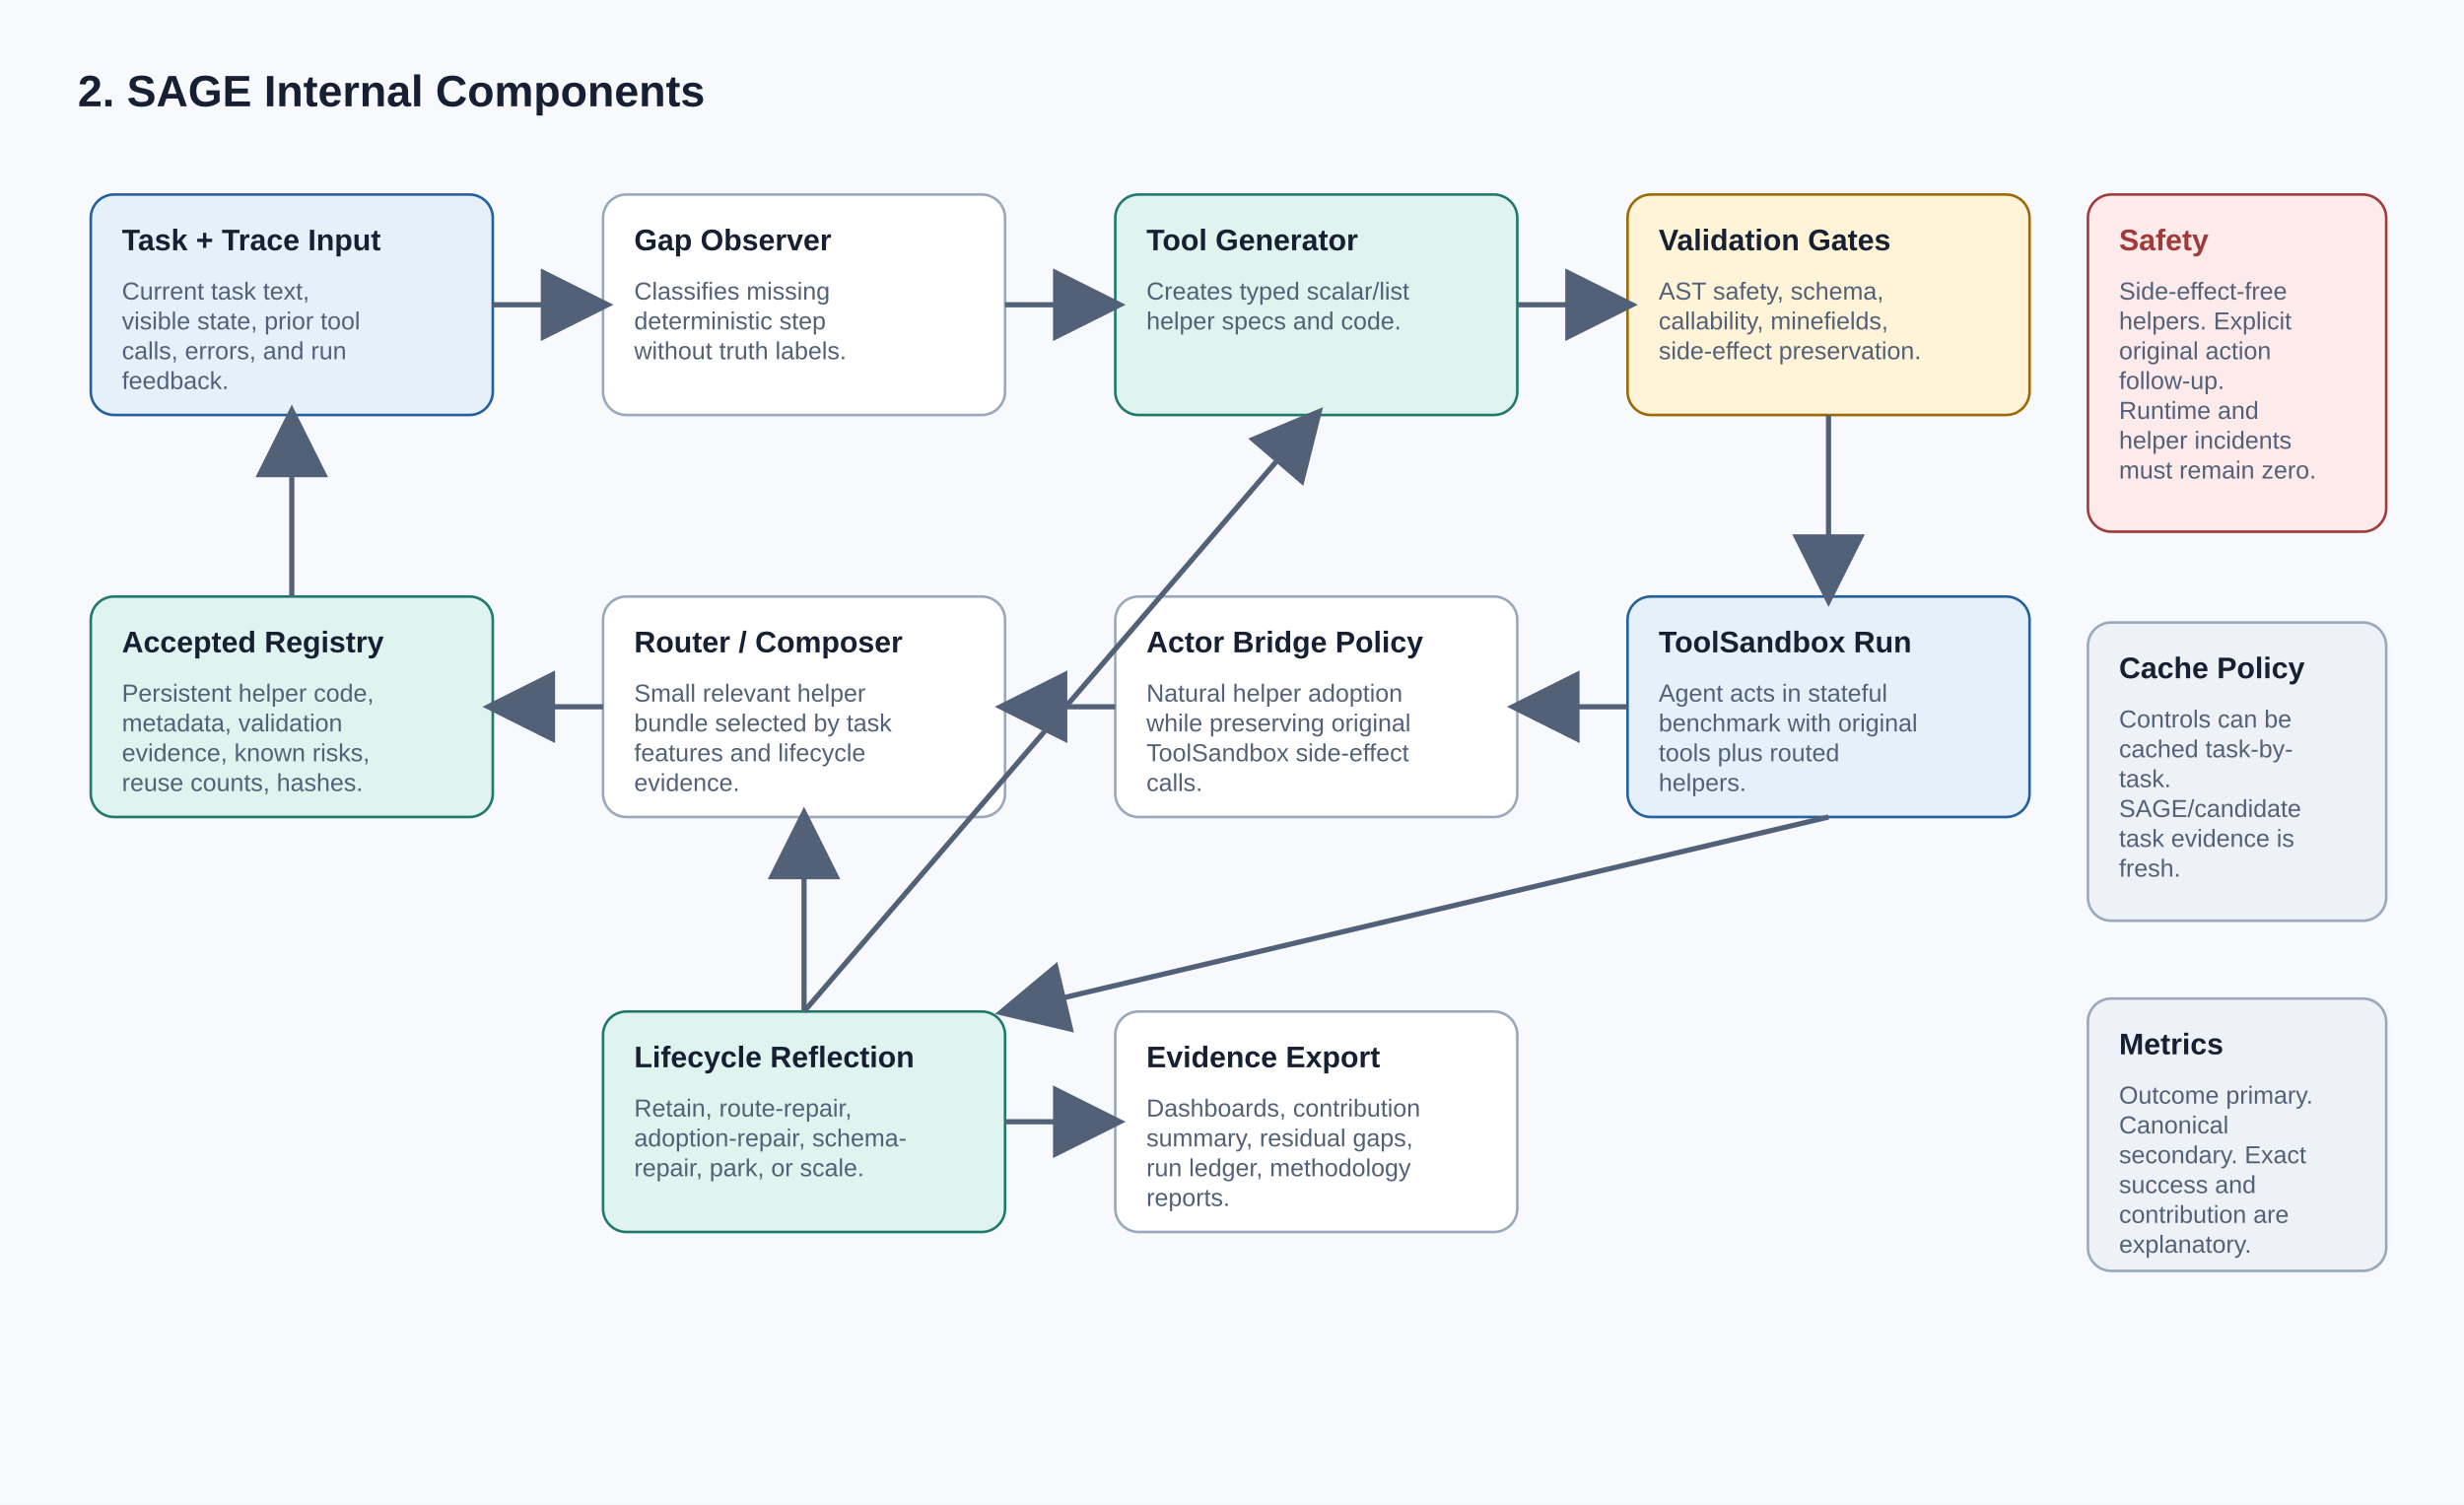
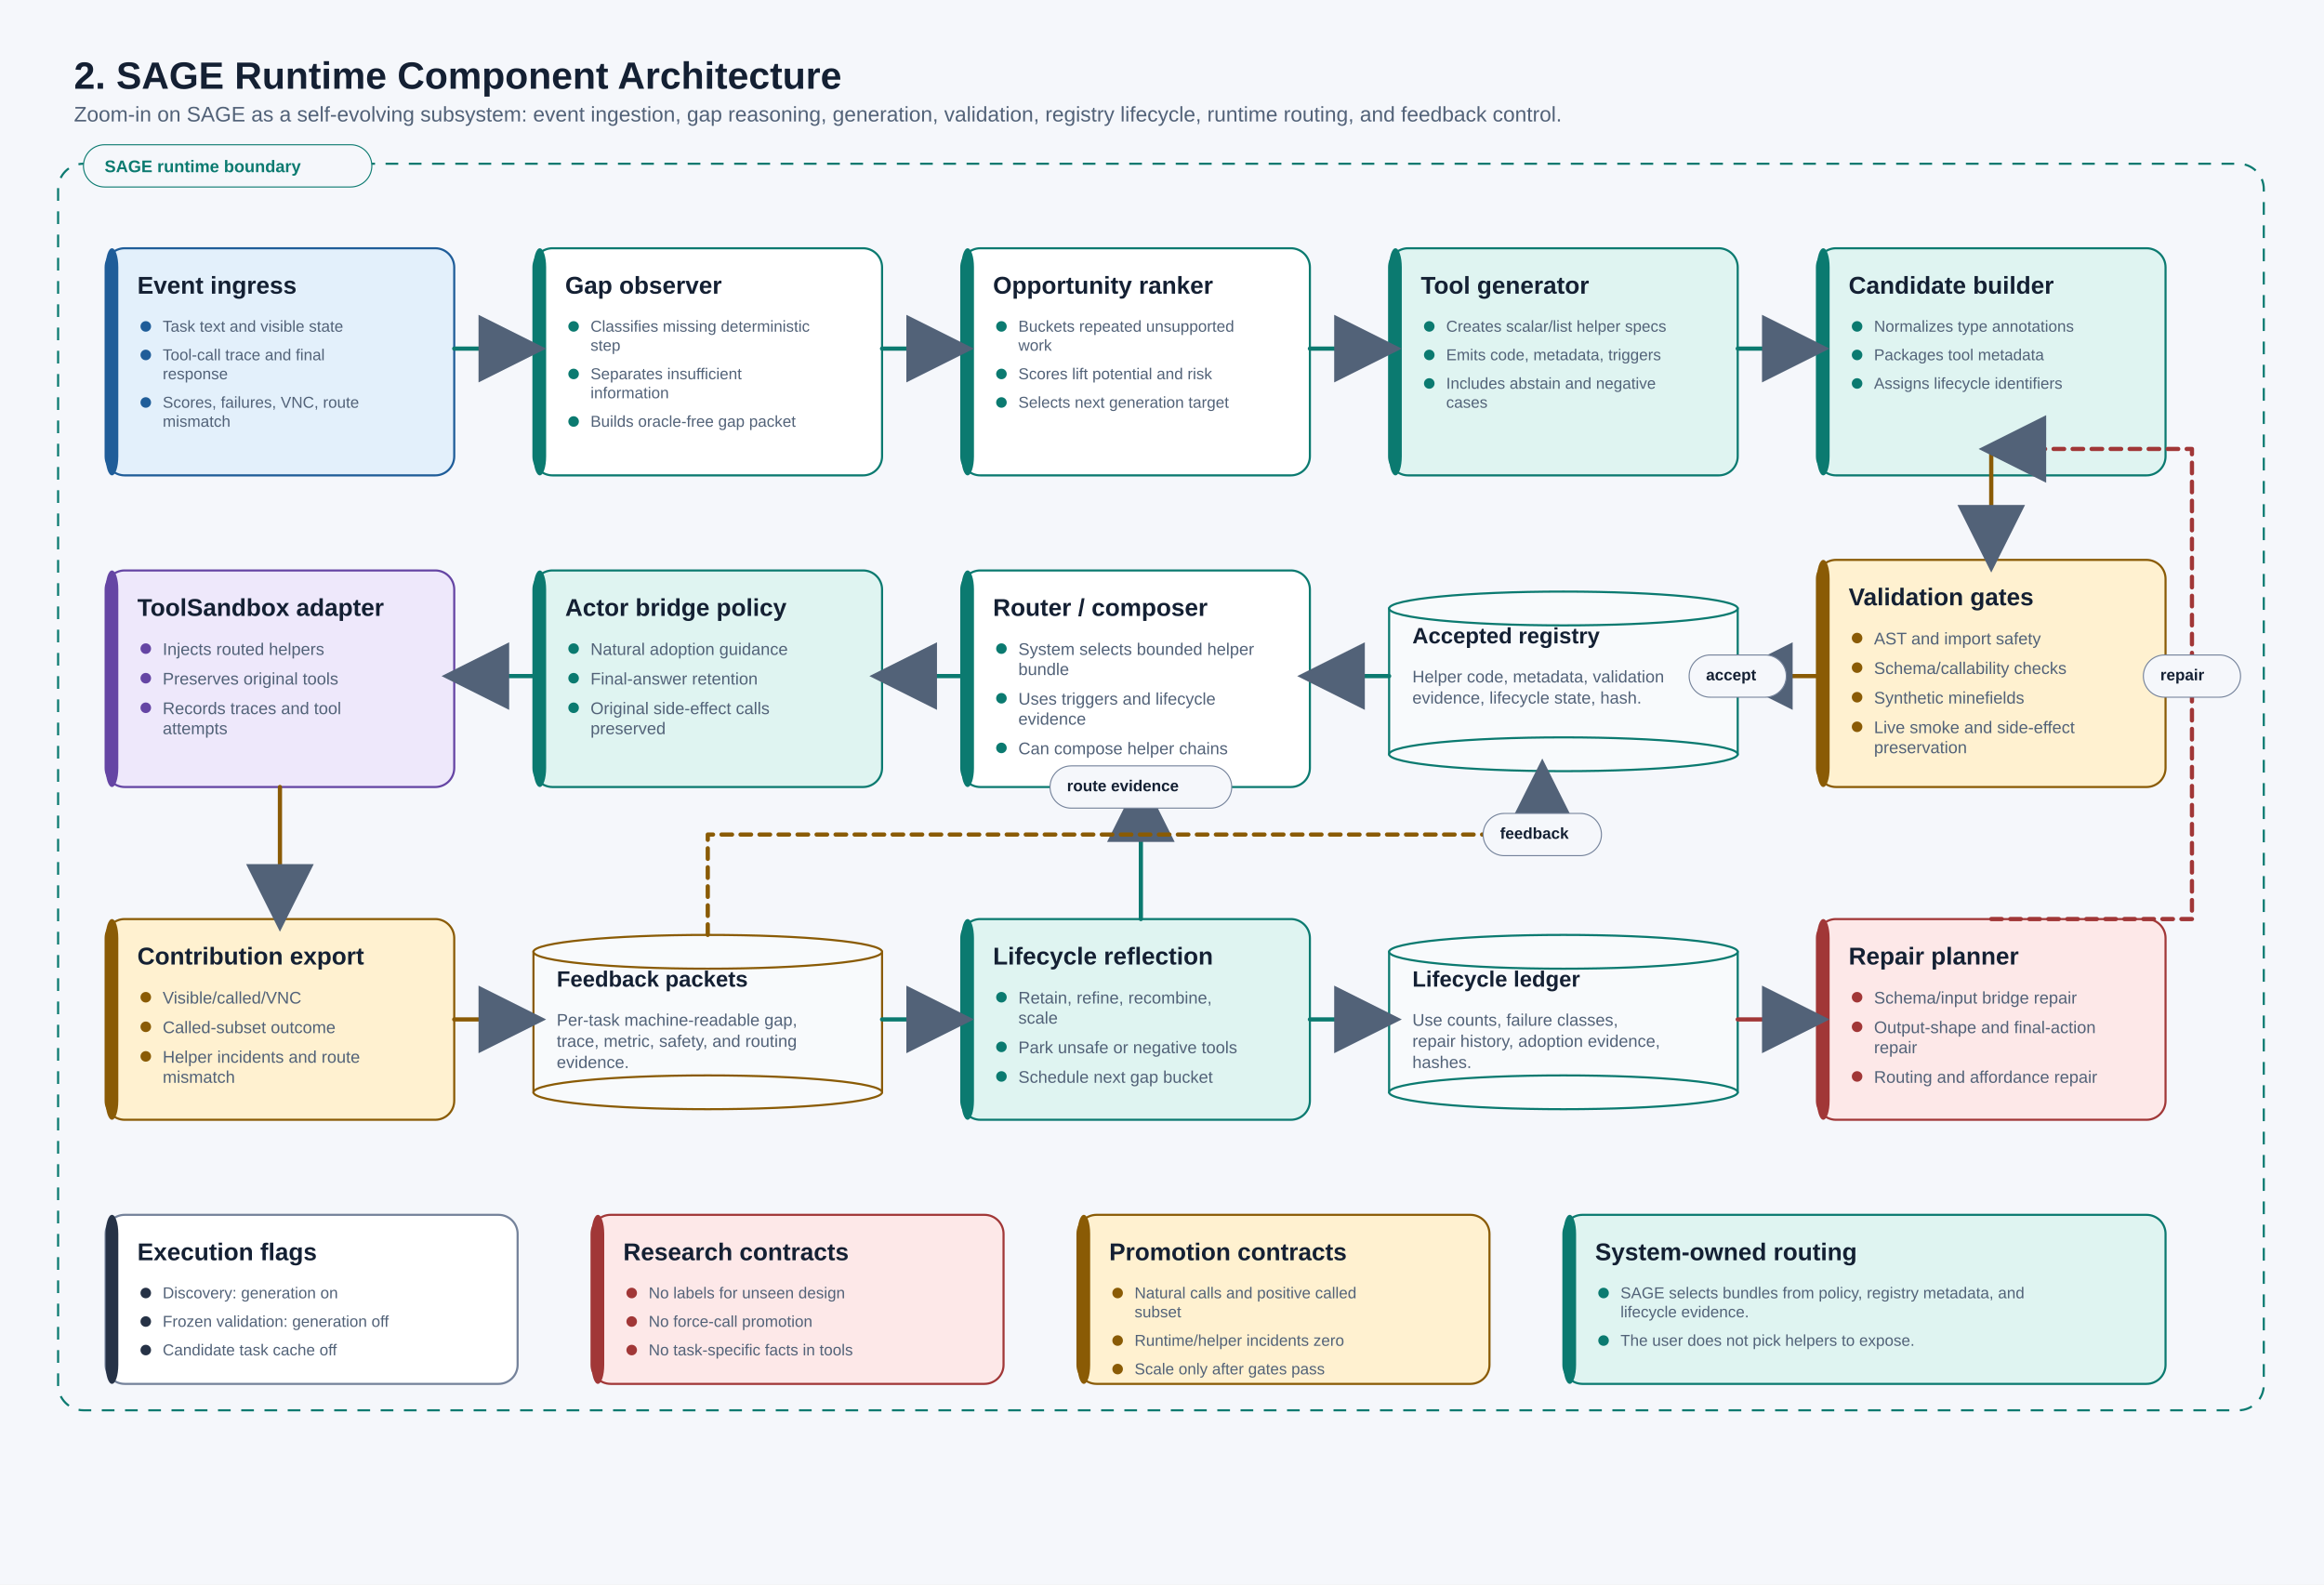
- <svg xmlns="http://www.w3.org/2000/svg" width="1900" height="1160" viewBox="0 0 1900 1160">
+ <svg xmlns="http://www.w3.org/2000/svg" width="2200" height="1500" viewBox="0 0 2200 1500">
  <defs>
-     <marker id="arrow" markerWidth="14" markerHeight="14" refX="12" refY="7" orient="auto" markerUnits="strokeWidth">
-       <path d="M 0 0 L 14 7 L 0 14 z" fill="#536178" />
+     <marker id="arrow" markerWidth="16" markerHeight="16" refX="13" refY="8" orient="auto" markerUnits="strokeWidth">
+       <path d="M 0 0 L 16 8 L 0 16 z" fill="#526278" />
+     </marker>
+     <marker id="dark_arrow" markerWidth="16" markerHeight="16" refX="13" refY="8" orient="auto" markerUnits="strokeWidth">
+       <path d="M 0 0 L 16 8 L 0 16 z" fill="#263246" />
    </marker>
  </defs>
-   <rect x="0" y="0" width="1900" height="1160" rx="0" fill="#f7f9fc" stroke="none" stroke-width="2" />
-   <text x="60" y="82" font-family="Arial, Helvetica, sans-serif" font-size="34" font-weight="700" fill="#172033">2. SAGE Internal Components</text>
-   <rect x="70" y="150" width="310" height="170" rx="18" fill="#e5f0fb" stroke="#245f9f" stroke-width="2" />
-   <text x="94" y="193" font-family="Arial, Helvetica, sans-serif" font-size="23" font-weight="700" fill="#172033">Task + Trace Input</text>
-   <text x="94" y="231" font-family="Arial, Helvetica, sans-serif" font-size="19" font-weight="400" fill="#536178">Current task text,</text>
-   <text x="94" y="254" font-family="Arial, Helvetica, sans-serif" font-size="19" font-weight="400" fill="#536178">visible state, prior tool</text>
-   <text x="94" y="277" font-family="Arial, Helvetica, sans-serif" font-size="19" font-weight="400" fill="#536178">calls, errors, and run</text>
-   <text x="94" y="300" font-family="Arial, Helvetica, sans-serif" font-size="19" font-weight="400" fill="#536178">feedback.</text>
-   <rect x="465" y="150" width="310" height="170" rx="18" fill="#ffffff" stroke="#9aa8bd" stroke-width="2" />
-   <text x="489" y="193" font-family="Arial, Helvetica, sans-serif" font-size="23" font-weight="700" fill="#172033">Gap Observer</text>
-   <text x="489" y="231" font-family="Arial, Helvetica, sans-serif" font-size="19" font-weight="400" fill="#536178">Classifies missing</text>
-   <text x="489" y="254" font-family="Arial, Helvetica, sans-serif" font-size="19" font-weight="400" fill="#536178">deterministic step</text>
-   <text x="489" y="277" font-family="Arial, Helvetica, sans-serif" font-size="19" font-weight="400" fill="#536178">without truth labels.</text>
-   <rect x="860" y="150" width="310" height="170" rx="18" fill="#dff3ef" stroke="#1f7a6d" stroke-width="2" />
-   <text x="884" y="193" font-family="Arial, Helvetica, sans-serif" font-size="23" font-weight="700" fill="#172033">Tool Generator</text>
-   <text x="884" y="231" font-family="Arial, Helvetica, sans-serif" font-size="19" font-weight="400" fill="#536178">Creates typed scalar/list</text>
-   <text x="884" y="254" font-family="Arial, Helvetica, sans-serif" font-size="19" font-weight="400" fill="#536178">helper specs and code.</text>
-   <rect x="1255" y="150" width="310" height="170" rx="18" fill="#fff3d8" stroke="#9a6a05" stroke-width="2" />
-   <text x="1279" y="193" font-family="Arial, Helvetica, sans-serif" font-size="23" font-weight="700" fill="#172033">Validation Gates</text>
-   <text x="1279" y="231" font-family="Arial, Helvetica, sans-serif" font-size="19" font-weight="400" fill="#536178">AST safety, schema,</text>
-   <text x="1279" y="254" font-family="Arial, Helvetica, sans-serif" font-size="19" font-weight="400" fill="#536178">callability, minefields,</text>
-   <text x="1279" y="277" font-family="Arial, Helvetica, sans-serif" font-size="19" font-weight="400" fill="#536178">side-effect preservation.</text>
-   <rect x="70" y="460" width="310" height="170" rx="18" fill="#dff3ef" stroke="#1f7a6d" stroke-width="2" />
-   <text x="94" y="503" font-family="Arial, Helvetica, sans-serif" font-size="23" font-weight="700" fill="#172033">Accepted Registry</text>
-   <text x="94" y="541" font-family="Arial, Helvetica, sans-serif" font-size="19" font-weight="400" fill="#536178">Persistent helper code,</text>
-   <text x="94" y="564" font-family="Arial, Helvetica, sans-serif" font-size="19" font-weight="400" fill="#536178">metadata, validation</text>
-   <text x="94" y="587" font-family="Arial, Helvetica, sans-serif" font-size="19" font-weight="400" fill="#536178">evidence, known risks,</text>
-   <text x="94" y="610" font-family="Arial, Helvetica, sans-serif" font-size="19" font-weight="400" fill="#536178">reuse counts, hashes.</text>
-   <rect x="465" y="460" width="310" height="170" rx="18" fill="#ffffff" stroke="#9aa8bd" stroke-width="2" />
-   <text x="489" y="503" font-family="Arial, Helvetica, sans-serif" font-size="23" font-weight="700" fill="#172033">Router / Composer</text>
-   <text x="489" y="541" font-family="Arial, Helvetica, sans-serif" font-size="19" font-weight="400" fill="#536178">Small relevant helper</text>
-   <text x="489" y="564" font-family="Arial, Helvetica, sans-serif" font-size="19" font-weight="400" fill="#536178">bundle selected by task</text>
-   <text x="489" y="587" font-family="Arial, Helvetica, sans-serif" font-size="19" font-weight="400" fill="#536178">features and lifecycle</text>
-   <text x="489" y="610" font-family="Arial, Helvetica, sans-serif" font-size="19" font-weight="400" fill="#536178">evidence.</text>
-   <rect x="860" y="460" width="310" height="170" rx="18" fill="#ffffff" stroke="#9aa8bd" stroke-width="2" />
-   <text x="884" y="503" font-family="Arial, Helvetica, sans-serif" font-size="23" font-weight="700" fill="#172033">Actor Bridge Policy</text>
-   <text x="884" y="541" font-family="Arial, Helvetica, sans-serif" font-size="19" font-weight="400" fill="#536178">Natural helper adoption</text>
-   <text x="884" y="564" font-family="Arial, Helvetica, sans-serif" font-size="19" font-weight="400" fill="#536178">while preserving original</text>
-   <text x="884" y="587" font-family="Arial, Helvetica, sans-serif" font-size="19" font-weight="400" fill="#536178">ToolSandbox side-effect</text>
-   <text x="884" y="610" font-family="Arial, Helvetica, sans-serif" font-size="19" font-weight="400" fill="#536178">calls.</text>
-   <rect x="1255" y="460" width="310" height="170" rx="18" fill="#e5f0fb" stroke="#245f9f" stroke-width="2" />
-   <text x="1279" y="503" font-family="Arial, Helvetica, sans-serif" font-size="23" font-weight="700" fill="#172033">ToolSandbox Run</text>
-   <text x="1279" y="541" font-family="Arial, Helvetica, sans-serif" font-size="19" font-weight="400" fill="#536178">Agent acts in stateful</text>
-   <text x="1279" y="564" font-family="Arial, Helvetica, sans-serif" font-size="19" font-weight="400" fill="#536178">benchmark with original</text>
-   <text x="1279" y="587" font-family="Arial, Helvetica, sans-serif" font-size="19" font-weight="400" fill="#536178">tools plus routed</text>
-   <text x="1279" y="610" font-family="Arial, Helvetica, sans-serif" font-size="19" font-weight="400" fill="#536178">helpers.</text>
-   <rect x="465" y="780" width="310" height="170" rx="18" fill="#dff3ef" stroke="#1f7a6d" stroke-width="2" />
-   <text x="489" y="823" font-family="Arial, Helvetica, sans-serif" font-size="23" font-weight="700" fill="#172033">Lifecycle Reflection</text>
-   <text x="489" y="861" font-family="Arial, Helvetica, sans-serif" font-size="19" font-weight="400" fill="#536178">Retain, route-repair,</text>
-   <text x="489" y="884" font-family="Arial, Helvetica, sans-serif" font-size="19" font-weight="400" fill="#536178">adoption-repair, schema-</text>
-   <text x="489" y="907" font-family="Arial, Helvetica, sans-serif" font-size="19" font-weight="400" fill="#536178">repair, park, or scale.</text>
-   <rect x="860" y="780" width="310" height="170" rx="18" fill="#ffffff" stroke="#9aa8bd" stroke-width="2" />
-   <text x="884" y="823" font-family="Arial, Helvetica, sans-serif" font-size="23" font-weight="700" fill="#172033">Evidence Export</text>
-   <text x="884" y="861" font-family="Arial, Helvetica, sans-serif" font-size="19" font-weight="400" fill="#536178">Dashboards, contribution</text>
-   <text x="884" y="884" font-family="Arial, Helvetica, sans-serif" font-size="19" font-weight="400" fill="#536178">summary, residual gaps,</text>
-   <text x="884" y="907" font-family="Arial, Helvetica, sans-serif" font-size="19" font-weight="400" fill="#536178">run ledger, methodology</text>
-   <text x="884" y="930" font-family="Arial, Helvetica, sans-serif" font-size="19" font-weight="400" fill="#536178">reports.</text>
-   <line x1="380" y1="235" x2="465" y2="235" stroke="#536178" stroke-width="4" marker-end="url(#arrow)" />
-   <line x1="775" y1="235" x2="860" y2="235" stroke="#536178" stroke-width="4" marker-end="url(#arrow)" />
-   <line x1="1170" y1="235" x2="1255" y2="235" stroke="#536178" stroke-width="4" marker-end="url(#arrow)" />
-   <line x1="1410" y1="320" x2="1410" y2="460" stroke="#536178" stroke-width="4" marker-end="url(#arrow)" />
-   <line x1="1255" y1="545" x2="1170" y2="545" stroke="#536178" stroke-width="4" marker-end="url(#arrow)" />
-   <line x1="860" y1="545" x2="775" y2="545" stroke="#536178" stroke-width="4" marker-end="url(#arrow)" />
-   <line x1="465" y1="545" x2="380" y2="545" stroke="#536178" stroke-width="4" marker-end="url(#arrow)" />
-   <line x1="225" y1="460" x2="225" y2="320" stroke="#536178" stroke-width="4" marker-end="url(#arrow)" />
-   <line x1="1410" y1="630" x2="775" y2="780" stroke="#536178" stroke-width="4" marker-end="url(#arrow)" />
-   <line x1="775" y1="865" x2="860" y2="865" stroke="#536178" stroke-width="4" marker-end="url(#arrow)" />
-   <line x1="620" y1="780" x2="620" y2="630" stroke="#536178" stroke-width="4" marker-end="url(#arrow)" />
-   <line x1="620" y1="780" x2="1015" y2="320" stroke="#536178" stroke-width="4" marker-end="url(#arrow)" />
-   <rect x="1610" y="150" width="230" height="260" rx="18" fill="#fdeaea" stroke="#a13a3a" stroke-width="2" />
-   <text x="1634" y="193" font-family="Arial, Helvetica, sans-serif" font-size="23" font-weight="700" fill="#a13a3a">Safety</text>
-   <text x="1634" y="231" font-family="Arial, Helvetica, sans-serif" font-size="19" font-weight="400" fill="#536178">Side-effect-free</text>
-   <text x="1634" y="254" font-family="Arial, Helvetica, sans-serif" font-size="19" font-weight="400" fill="#536178">helpers. Explicit</text>
-   <text x="1634" y="277" font-family="Arial, Helvetica, sans-serif" font-size="19" font-weight="400" fill="#536178">original action</text>
-   <text x="1634" y="300" font-family="Arial, Helvetica, sans-serif" font-size="19" font-weight="400" fill="#536178">follow-up.</text>
-   <text x="1634" y="323" font-family="Arial, Helvetica, sans-serif" font-size="19" font-weight="400" fill="#536178">Runtime and</text>
-   <text x="1634" y="346" font-family="Arial, Helvetica, sans-serif" font-size="19" font-weight="400" fill="#536178">helper incidents</text>
-   <text x="1634" y="369" font-family="Arial, Helvetica, sans-serif" font-size="19" font-weight="400" fill="#536178">must remain zero.</text>
-   <rect x="1610" y="480" width="230" height="230" rx="18" fill="#eef2f7" stroke="#9aa8bd" stroke-width="2" />
-   <text x="1634" y="523" font-family="Arial, Helvetica, sans-serif" font-size="23" font-weight="700" fill="#172033">Cache Policy</text>
-   <text x="1634" y="561" font-family="Arial, Helvetica, sans-serif" font-size="19" font-weight="400" fill="#536178">Controls can be</text>
-   <text x="1634" y="584" font-family="Arial, Helvetica, sans-serif" font-size="19" font-weight="400" fill="#536178">cached task-by-</text>
-   <text x="1634" y="607" font-family="Arial, Helvetica, sans-serif" font-size="19" font-weight="400" fill="#536178">task.</text>
-   <text x="1634" y="630" font-family="Arial, Helvetica, sans-serif" font-size="19" font-weight="400" fill="#536178">SAGE/candidate</text>
-   <text x="1634" y="653" font-family="Arial, Helvetica, sans-serif" font-size="19" font-weight="400" fill="#536178">task evidence is</text>
-   <text x="1634" y="676" font-family="Arial, Helvetica, sans-serif" font-size="19" font-weight="400" fill="#536178">fresh.</text>
-   <rect x="1610" y="770" width="230" height="210" rx="18" fill="#eef2f7" stroke="#9aa8bd" stroke-width="2" />
-   <text x="1634" y="813" font-family="Arial, Helvetica, sans-serif" font-size="23" font-weight="700" fill="#172033">Metrics</text>
-   <text x="1634" y="851" font-family="Arial, Helvetica, sans-serif" font-size="19" font-weight="400" fill="#536178">Outcome primary.</text>
-   <text x="1634" y="874" font-family="Arial, Helvetica, sans-serif" font-size="19" font-weight="400" fill="#536178">Canonical</text>
-   <text x="1634" y="897" font-family="Arial, Helvetica, sans-serif" font-size="19" font-weight="400" fill="#536178">secondary. Exact</text>
-   <text x="1634" y="920" font-family="Arial, Helvetica, sans-serif" font-size="19" font-weight="400" fill="#536178">success and</text>
-   <text x="1634" y="943" font-family="Arial, Helvetica, sans-serif" font-size="19" font-weight="400" fill="#536178">contribution are</text>
-   <text x="1634" y="966" font-family="Arial, Helvetica, sans-serif" font-size="19" font-weight="400" fill="#536178">explanatory.</text>
+   <rect x="0" y="0" width="2200" height="1500" rx="0" fill="#f5f7fb" stroke="none" stroke-width="2" />
+   <text x="70" y="84" font-family="Arial, Helvetica, sans-serif" font-size="36" font-weight="700" fill="#142033">2. SAGE Runtime Component Architecture</text>
+   <text x="70" y="115" font-family="Arial, Helvetica, sans-serif" font-size="20" font-weight="400" fill="#526278">Zoom-in on SAGE as a self-evolving subsystem: event ingestion, gap reasoning, generation, validation, registry lifecycle, runtime routing, and feedback control.</text>
+   <rect x="55" y="155" width="2088" height="1180" rx="24" fill="none" stroke="#0b7a70" stroke-width="2" stroke-dasharray="12 10" />
+   <rect x="79" y="137" width="273" height="40" rx="20" fill="#f5f7fb" stroke="#0b7a70" stroke-width="1" />
+   <text x="99" y="163" font-family="Arial, Helvetica, sans-serif" font-size="16" font-weight="700" fill="#0b7a70">SAGE runtime boundary</text>
+   <rect x="100" y="235" width="330" height="215" rx="18" fill="#e3f0fb" stroke="#1f5d99" stroke-width="2" />
+   <rect x="100" y="235" width="12" height="215" rx="18" fill="#1f5d99" stroke="none" stroke-width="2" />
+   <text x="130" y="278" font-family="Arial, Helvetica, sans-serif" font-size="23" font-weight="700" fill="#142033">Event ingress</text>
+   <circle cx="138" cy="309" r="5" fill="#1f5d99" stroke="none" stroke-width="2" />
+   <text x="154" y="314" font-family="Arial, Helvetica, sans-serif" font-size="15" font-weight="400" fill="#526278">Task text and visible state</text>
+   <circle cx="138" cy="336" r="5" fill="#1f5d99" stroke="none" stroke-width="2" />
+   <text x="154" y="341" font-family="Arial, Helvetica, sans-serif" font-size="15" font-weight="400" fill="#526278">Tool-call trace and final</text>
+   <text x="154" y="359" font-family="Arial, Helvetica, sans-serif" font-size="15" font-weight="400" fill="#526278">response</text>
+   <circle cx="138" cy="381" r="5" fill="#1f5d99" stroke="none" stroke-width="2" />
+   <text x="154" y="386" font-family="Arial, Helvetica, sans-serif" font-size="15" font-weight="400" fill="#526278">Scores, failures, VNC, route</text>
+   <text x="154" y="404" font-family="Arial, Helvetica, sans-serif" font-size="15" font-weight="400" fill="#526278">mismatch</text>
+   <rect x="505" y="235" width="330" height="215" rx="18" fill="#ffffff" stroke="#0b7a70" stroke-width="2" />
+   <rect x="505" y="235" width="12" height="215" rx="18" fill="#0b7a70" stroke="none" stroke-width="2" />
+   <text x="535" y="278" font-family="Arial, Helvetica, sans-serif" font-size="23" font-weight="700" fill="#142033">Gap observer</text>
+   <circle cx="543" cy="309" r="5" fill="#0b7a70" stroke="none" stroke-width="2" />
+   <text x="559" y="314" font-family="Arial, Helvetica, sans-serif" font-size="15" font-weight="400" fill="#526278">Classifies missing deterministic</text>
+   <text x="559" y="332" font-family="Arial, Helvetica, sans-serif" font-size="15" font-weight="400" fill="#526278">step</text>
+   <circle cx="543" cy="354" r="5" fill="#0b7a70" stroke="none" stroke-width="2" />
+   <text x="559" y="359" font-family="Arial, Helvetica, sans-serif" font-size="15" font-weight="400" fill="#526278">Separates insufficient</text>
+   <text x="559" y="377" font-family="Arial, Helvetica, sans-serif" font-size="15" font-weight="400" fill="#526278">information</text>
+   <circle cx="543" cy="399" r="5" fill="#0b7a70" stroke="none" stroke-width="2" />
+   <text x="559" y="404" font-family="Arial, Helvetica, sans-serif" font-size="15" font-weight="400" fill="#526278">Builds oracle-free gap packet</text>
+   <rect x="910" y="235" width="330" height="215" rx="18" fill="#ffffff" stroke="#0b7a70" stroke-width="2" />
+   <rect x="910" y="235" width="12" height="215" rx="18" fill="#0b7a70" stroke="none" stroke-width="2" />
+   <text x="940" y="278" font-family="Arial, Helvetica, sans-serif" font-size="23" font-weight="700" fill="#142033">Opportunity ranker</text>
+   <circle cx="948" cy="309" r="5" fill="#0b7a70" stroke="none" stroke-width="2" />
+   <text x="964" y="314" font-family="Arial, Helvetica, sans-serif" font-size="15" font-weight="400" fill="#526278">Buckets repeated unsupported</text>
+   <text x="964" y="332" font-family="Arial, Helvetica, sans-serif" font-size="15" font-weight="400" fill="#526278">work</text>
+   <circle cx="948" cy="354" r="5" fill="#0b7a70" stroke="none" stroke-width="2" />
+   <text x="964" y="359" font-family="Arial, Helvetica, sans-serif" font-size="15" font-weight="400" fill="#526278">Scores lift potential and risk</text>
+   <circle cx="948" cy="381" r="5" fill="#0b7a70" stroke="none" stroke-width="2" />
+   <text x="964" y="386" font-family="Arial, Helvetica, sans-serif" font-size="15" font-weight="400" fill="#526278">Selects next generation target</text>
+   <rect x="1315" y="235" width="330" height="215" rx="18" fill="#dff4f1" stroke="#0b7a70" stroke-width="2" />
+   <rect x="1315" y="235" width="12" height="215" rx="18" fill="#0b7a70" stroke="none" stroke-width="2" />
+   <text x="1345" y="278" font-family="Arial, Helvetica, sans-serif" font-size="23" font-weight="700" fill="#142033">Tool generator</text>
+   <circle cx="1353" cy="309" r="5" fill="#0b7a70" stroke="none" stroke-width="2" />
+   <text x="1369" y="314" font-family="Arial, Helvetica, sans-serif" font-size="15" font-weight="400" fill="#526278">Creates scalar/list helper specs</text>
+   <circle cx="1353" cy="336" r="5" fill="#0b7a70" stroke="none" stroke-width="2" />
+   <text x="1369" y="341" font-family="Arial, Helvetica, sans-serif" font-size="15" font-weight="400" fill="#526278">Emits code, metadata, triggers</text>
+   <circle cx="1353" cy="363" r="5" fill="#0b7a70" stroke="none" stroke-width="2" />
+   <text x="1369" y="368" font-family="Arial, Helvetica, sans-serif" font-size="15" font-weight="400" fill="#526278">Includes abstain and negative</text>
+   <text x="1369" y="386" font-family="Arial, Helvetica, sans-serif" font-size="15" font-weight="400" fill="#526278">cases</text>
+   <rect x="1720" y="235" width="330" height="215" rx="18" fill="#dff4f1" stroke="#0b7a70" stroke-width="2" />
+   <rect x="1720" y="235" width="12" height="215" rx="18" fill="#0b7a70" stroke="none" stroke-width="2" />
+   <text x="1750" y="278" font-family="Arial, Helvetica, sans-serif" font-size="23" font-weight="700" fill="#142033">Candidate builder</text>
+   <circle cx="1758" cy="309" r="5" fill="#0b7a70" stroke="none" stroke-width="2" />
+   <text x="1774" y="314" font-family="Arial, Helvetica, sans-serif" font-size="15" font-weight="400" fill="#526278">Normalizes type annotations</text>
+   <circle cx="1758" cy="336" r="5" fill="#0b7a70" stroke="none" stroke-width="2" />
+   <text x="1774" y="341" font-family="Arial, Helvetica, sans-serif" font-size="15" font-weight="400" fill="#526278">Packages tool metadata</text>
+   <circle cx="1758" cy="363" r="5" fill="#0b7a70" stroke="none" stroke-width="2" />
+   <text x="1774" y="368" font-family="Arial, Helvetica, sans-serif" font-size="15" font-weight="400" fill="#526278">Assigns lifecycle identifiers</text>
+   <rect x="1720" y="530" width="330" height="215" rx="18" fill="#fff1d0" stroke="#8a5b05" stroke-width="2" />
+   <rect x="1720" y="530" width="12" height="215" rx="18" fill="#8a5b05" stroke="none" stroke-width="2" />
+   <text x="1750" y="573" font-family="Arial, Helvetica, sans-serif" font-size="23" font-weight="700" fill="#142033">Validation gates</text>
+   <circle cx="1758" cy="604" r="5" fill="#8a5b05" stroke="none" stroke-width="2" />
+   <text x="1774" y="610" font-family="Arial, Helvetica, sans-serif" font-size="16" font-weight="400" fill="#526278">AST and import safety</text>
+   <circle cx="1758" cy="632" r="5" fill="#8a5b05" stroke="none" stroke-width="2" />
+   <text x="1774" y="638" font-family="Arial, Helvetica, sans-serif" font-size="16" font-weight="400" fill="#526278">Schema/callability checks</text>
+   <circle cx="1758" cy="660" r="5" fill="#8a5b05" stroke="none" stroke-width="2" />
+   <text x="1774" y="666" font-family="Arial, Helvetica, sans-serif" font-size="16" font-weight="400" fill="#526278">Synthetic minefields</text>
+   <circle cx="1758" cy="688" r="5" fill="#8a5b05" stroke="none" stroke-width="2" />
+   <text x="1774" y="694" font-family="Arial, Helvetica, sans-serif" font-size="16" font-weight="400" fill="#526278">Live smoke and side-effect</text>
+   <text x="1774" y="713" font-family="Arial, Helvetica, sans-serif" font-size="16" font-weight="400" fill="#526278">preservation</text>
+   <rect x="1315" y="576" width="330" height="138" fill="#f8fafc" stroke="#0b7a70" stroke-width="2" />
+   <ellipse cx="1480.0" cy="576.0" rx="165.0" ry="16.0" fill="#f8fafc" stroke="#0b7a70" stroke-width="2" />
+   <ellipse cx="1480.0" cy="714.0" rx="165.0" ry="16.0" fill="#f8fafc" stroke="#0b7a70" stroke-width="2" />
+   <text x="1337" y="609" font-family="Arial, Helvetica, sans-serif" font-size="21" font-weight="700" fill="#142033">Accepted registry</text>
+   <text x="1337" y="646" font-family="Arial, Helvetica, sans-serif" font-size="16" font-weight="400" fill="#526278">Helper code, metadata, validation</text>
+   <text x="1337" y="666" font-family="Arial, Helvetica, sans-serif" font-size="16" font-weight="400" fill="#526278">evidence, lifecycle state, hash.</text>
+   <rect x="910" y="540" width="330" height="205" rx="18" fill="#ffffff" stroke="#0b7a70" stroke-width="2" />
+   <rect x="910" y="540" width="12" height="205" rx="18" fill="#0b7a70" stroke="none" stroke-width="2" />
+   <text x="940" y="583" font-family="Arial, Helvetica, sans-serif" font-size="23" font-weight="700" fill="#142033">Router / composer</text>
+   <circle cx="948" cy="614" r="5" fill="#0b7a70" stroke="none" stroke-width="2" />
+   <text x="964" y="620" font-family="Arial, Helvetica, sans-serif" font-size="16" font-weight="400" fill="#526278">System selects bounded helper</text>
+   <text x="964" y="639" font-family="Arial, Helvetica, sans-serif" font-size="16" font-weight="400" fill="#526278">bundle</text>
+   <circle cx="948" cy="661" r="5" fill="#0b7a70" stroke="none" stroke-width="2" />
+   <text x="964" y="667" font-family="Arial, Helvetica, sans-serif" font-size="16" font-weight="400" fill="#526278">Uses triggers and lifecycle</text>
+   <text x="964" y="686" font-family="Arial, Helvetica, sans-serif" font-size="16" font-weight="400" fill="#526278">evidence</text>
+   <circle cx="948" cy="708" r="5" fill="#0b7a70" stroke="none" stroke-width="2" />
+   <text x="964" y="714" font-family="Arial, Helvetica, sans-serif" font-size="16" font-weight="400" fill="#526278">Can compose helper chains</text>
+   <rect x="505" y="540" width="330" height="205" rx="18" fill="#dff4f1" stroke="#0b7a70" stroke-width="2" />
+   <rect x="505" y="540" width="12" height="205" rx="18" fill="#0b7a70" stroke="none" stroke-width="2" />
+   <text x="535" y="583" font-family="Arial, Helvetica, sans-serif" font-size="23" font-weight="700" fill="#142033">Actor bridge policy</text>
+   <circle cx="543" cy="614" r="5" fill="#0b7a70" stroke="none" stroke-width="2" />
+   <text x="559" y="620" font-family="Arial, Helvetica, sans-serif" font-size="16" font-weight="400" fill="#526278">Natural adoption guidance</text>
+   <circle cx="543" cy="642" r="5" fill="#0b7a70" stroke="none" stroke-width="2" />
+   <text x="559" y="648" font-family="Arial, Helvetica, sans-serif" font-size="16" font-weight="400" fill="#526278">Final-answer retention</text>
+   <circle cx="543" cy="670" r="5" fill="#0b7a70" stroke="none" stroke-width="2" />
+   <text x="559" y="676" font-family="Arial, Helvetica, sans-serif" font-size="16" font-weight="400" fill="#526278">Original side-effect calls</text>
+   <text x="559" y="695" font-family="Arial, Helvetica, sans-serif" font-size="16" font-weight="400" fill="#526278">preserved</text>
+   <rect x="100" y="540" width="330" height="205" rx="18" fill="#eee8fb" stroke="#6545a4" stroke-width="2" />
+   <rect x="100" y="540" width="12" height="205" rx="18" fill="#6545a4" stroke="none" stroke-width="2" />
+   <text x="130" y="583" font-family="Arial, Helvetica, sans-serif" font-size="23" font-weight="700" fill="#142033">ToolSandbox adapter</text>
+   <circle cx="138" cy="614" r="5" fill="#6545a4" stroke="none" stroke-width="2" />
+   <text x="154" y="620" font-family="Arial, Helvetica, sans-serif" font-size="16" font-weight="400" fill="#526278">Injects routed helpers</text>
+   <circle cx="138" cy="642" r="5" fill="#6545a4" stroke="none" stroke-width="2" />
+   <text x="154" y="648" font-family="Arial, Helvetica, sans-serif" font-size="16" font-weight="400" fill="#526278">Preserves original tools</text>
+   <circle cx="138" cy="670" r="5" fill="#6545a4" stroke="none" stroke-width="2" />
+   <text x="154" y="676" font-family="Arial, Helvetica, sans-serif" font-size="16" font-weight="400" fill="#526278">Records traces and tool</text>
+   <text x="154" y="695" font-family="Arial, Helvetica, sans-serif" font-size="16" font-weight="400" fill="#526278">attempts</text>
+   <rect x="100" y="870" width="330" height="190" rx="18" fill="#fff1d0" stroke="#8a5b05" stroke-width="2" />
+   <rect x="100" y="870" width="12" height="190" rx="18" fill="#8a5b05" stroke="none" stroke-width="2" />
+   <text x="130" y="913" font-family="Arial, Helvetica, sans-serif" font-size="23" font-weight="700" fill="#142033">Contribution export</text>
+   <circle cx="138" cy="944" r="5" fill="#8a5b05" stroke="none" stroke-width="2" />
+   <text x="154" y="950" font-family="Arial, Helvetica, sans-serif" font-size="16" font-weight="400" fill="#526278">Visible/called/VNC</text>
+   <circle cx="138" cy="972" r="5" fill="#8a5b05" stroke="none" stroke-width="2" />
+   <text x="154" y="978" font-family="Arial, Helvetica, sans-serif" font-size="16" font-weight="400" fill="#526278">Called-subset outcome</text>
+   <circle cx="138" cy="1000" r="5" fill="#8a5b05" stroke="none" stroke-width="2" />
+   <text x="154" y="1006" font-family="Arial, Helvetica, sans-serif" font-size="16" font-weight="400" fill="#526278">Helper incidents and route</text>
+   <text x="154" y="1025" font-family="Arial, Helvetica, sans-serif" font-size="16" font-weight="400" fill="#526278">mismatch</text>
+   <rect x="505" y="901" width="330" height="133" fill="#f8fafc" stroke="#8a5b05" stroke-width="2" />
+   <ellipse cx="670.0" cy="901.0" rx="165.0" ry="16.0" fill="#f8fafc" stroke="#8a5b05" stroke-width="2" />
+   <ellipse cx="670.0" cy="1034.0" rx="165.0" ry="16.0" fill="#f8fafc" stroke="#8a5b05" stroke-width="2" />
+   <text x="527" y="934" font-family="Arial, Helvetica, sans-serif" font-size="21" font-weight="700" fill="#142033">Feedback packets</text>
+   <text x="527" y="971" font-family="Arial, Helvetica, sans-serif" font-size="16" font-weight="400" fill="#526278">Per-task machine-readable gap,</text>
+   <text x="527" y="991" font-family="Arial, Helvetica, sans-serif" font-size="16" font-weight="400" fill="#526278">trace, metric, safety, and routing</text>
+   <text x="527" y="1011" font-family="Arial, Helvetica, sans-serif" font-size="16" font-weight="400" fill="#526278">evidence.</text>
+   <rect x="910" y="870" width="330" height="190" rx="18" fill="#dff4f1" stroke="#0b7a70" stroke-width="2" />
+   <rect x="910" y="870" width="12" height="190" rx="18" fill="#0b7a70" stroke="none" stroke-width="2" />
+   <text x="940" y="913" font-family="Arial, Helvetica, sans-serif" font-size="23" font-weight="700" fill="#142033">Lifecycle reflection</text>
+   <circle cx="948" cy="944" r="5" fill="#0b7a70" stroke="none" stroke-width="2" />
+   <text x="964" y="950" font-family="Arial, Helvetica, sans-serif" font-size="16" font-weight="400" fill="#526278">Retain, refine, recombine,</text>
+   <text x="964" y="969" font-family="Arial, Helvetica, sans-serif" font-size="16" font-weight="400" fill="#526278">scale</text>
+   <circle cx="948" cy="991" r="5" fill="#0b7a70" stroke="none" stroke-width="2" />
+   <text x="964" y="997" font-family="Arial, Helvetica, sans-serif" font-size="16" font-weight="400" fill="#526278">Park unsafe or negative tools</text>
+   <circle cx="948" cy="1019" r="5" fill="#0b7a70" stroke="none" stroke-width="2" />
+   <text x="964" y="1025" font-family="Arial, Helvetica, sans-serif" font-size="16" font-weight="400" fill="#526278">Schedule next gap bucket</text>
+   <rect x="1315" y="901" width="330" height="133" fill="#f8fafc" stroke="#0b7a70" stroke-width="2" />
+   <ellipse cx="1480.0" cy="901.0" rx="165.0" ry="16.0" fill="#f8fafc" stroke="#0b7a70" stroke-width="2" />
+   <ellipse cx="1480.0" cy="1034.0" rx="165.0" ry="16.0" fill="#f8fafc" stroke="#0b7a70" stroke-width="2" />
+   <text x="1337" y="934" font-family="Arial, Helvetica, sans-serif" font-size="21" font-weight="700" fill="#142033">Lifecycle ledger</text>
+   <text x="1337" y="971" font-family="Arial, Helvetica, sans-serif" font-size="16" font-weight="400" fill="#526278">Use counts, failure classes,</text>
+   <text x="1337" y="991" font-family="Arial, Helvetica, sans-serif" font-size="16" font-weight="400" fill="#526278">repair history, adoption evidence,</text>
+   <text x="1337" y="1011" font-family="Arial, Helvetica, sans-serif" font-size="16" font-weight="400" fill="#526278">hashes.</text>
+   <rect x="1720" y="870" width="330" height="190" rx="18" fill="#fde8e8" stroke="#a13737" stroke-width="2" />
+   <rect x="1720" y="870" width="12" height="190" rx="18" fill="#a13737" stroke="none" stroke-width="2" />
+   <text x="1750" y="913" font-family="Arial, Helvetica, sans-serif" font-size="23" font-weight="700" fill="#142033">Repair planner</text>
+   <circle cx="1758" cy="944" r="5" fill="#a13737" stroke="none" stroke-width="2" />
+   <text x="1774" y="950" font-family="Arial, Helvetica, sans-serif" font-size="16" font-weight="400" fill="#526278">Schema/input bridge repair</text>
+   <circle cx="1758" cy="972" r="5" fill="#a13737" stroke="none" stroke-width="2" />
+   <text x="1774" y="978" font-family="Arial, Helvetica, sans-serif" font-size="16" font-weight="400" fill="#526278">Output-shape and final-action</text>
+   <text x="1774" y="997" font-family="Arial, Helvetica, sans-serif" font-size="16" font-weight="400" fill="#526278">repair</text>
+   <circle cx="1758" cy="1019" r="5" fill="#a13737" stroke="none" stroke-width="2" />
+   <text x="1774" y="1025" font-family="Arial, Helvetica, sans-serif" font-size="16" font-weight="400" fill="#526278">Routing and affordance repair</text>
+   <rect x="100" y="1150" width="390" height="160" rx="18" fill="#ffffff" stroke="#74829a" stroke-width="2" />
+   <rect x="100" y="1150" width="12" height="160" rx="18" fill="#263246" stroke="none" stroke-width="2" />
+   <text x="130" y="1193" font-family="Arial, Helvetica, sans-serif" font-size="23" font-weight="700" fill="#142033">Execution flags</text>
+   <circle cx="138" cy="1224" r="5" fill="#263246" stroke="none" stroke-width="2" />
+   <text x="154" y="1229" font-family="Arial, Helvetica, sans-serif" font-size="15" font-weight="400" fill="#526278">Discovery: generation on</text>
+   <circle cx="138" cy="1251" r="5" fill="#263246" stroke="none" stroke-width="2" />
+   <text x="154" y="1256" font-family="Arial, Helvetica, sans-serif" font-size="15" font-weight="400" fill="#526278">Frozen validation: generation off</text>
+   <circle cx="138" cy="1278" r="5" fill="#263246" stroke="none" stroke-width="2" />
+   <text x="154" y="1283" font-family="Arial, Helvetica, sans-serif" font-size="15" font-weight="400" fill="#526278">Candidate task cache off</text>
+   <rect x="560" y="1150" width="390" height="160" rx="18" fill="#fde8e8" stroke="#a13737" stroke-width="2" />
+   <rect x="560" y="1150" width="12" height="160" rx="18" fill="#a13737" stroke="none" stroke-width="2" />
+   <text x="590" y="1193" font-family="Arial, Helvetica, sans-serif" font-size="23" font-weight="700" fill="#142033">Research contracts</text>
+   <circle cx="598" cy="1224" r="5" fill="#a13737" stroke="none" stroke-width="2" />
+   <text x="614" y="1229" font-family="Arial, Helvetica, sans-serif" font-size="15" font-weight="400" fill="#526278">No labels for unseen design</text>
+   <circle cx="598" cy="1251" r="5" fill="#a13737" stroke="none" stroke-width="2" />
+   <text x="614" y="1256" font-family="Arial, Helvetica, sans-serif" font-size="15" font-weight="400" fill="#526278">No force-call promotion</text>
+   <circle cx="598" cy="1278" r="5" fill="#a13737" stroke="none" stroke-width="2" />
+   <text x="614" y="1283" font-family="Arial, Helvetica, sans-serif" font-size="15" font-weight="400" fill="#526278">No task-specific facts in tools</text>
+   <rect x="1020" y="1150" width="390" height="160" rx="18" fill="#fff1d0" stroke="#8a5b05" stroke-width="2" />
+   <rect x="1020" y="1150" width="12" height="160" rx="18" fill="#8a5b05" stroke="none" stroke-width="2" />
+   <text x="1050" y="1193" font-family="Arial, Helvetica, sans-serif" font-size="23" font-weight="700" fill="#142033">Promotion contracts</text>
+   <circle cx="1058" cy="1224" r="5" fill="#8a5b05" stroke="none" stroke-width="2" />
+   <text x="1074" y="1229" font-family="Arial, Helvetica, sans-serif" font-size="15" font-weight="400" fill="#526278">Natural calls and positive called</text>
+   <text x="1074" y="1247" font-family="Arial, Helvetica, sans-serif" font-size="15" font-weight="400" fill="#526278">subset</text>
+   <circle cx="1058" cy="1269" r="5" fill="#8a5b05" stroke="none" stroke-width="2" />
+   <text x="1074" y="1274" font-family="Arial, Helvetica, sans-serif" font-size="15" font-weight="400" fill="#526278">Runtime/helper incidents zero</text>
+   <circle cx="1058" cy="1296" r="5" fill="#8a5b05" stroke="none" stroke-width="2" />
+   <text x="1074" y="1301" font-family="Arial, Helvetica, sans-serif" font-size="15" font-weight="400" fill="#526278">Scale only after gates pass</text>
+   <rect x="1480" y="1150" width="570" height="160" rx="18" fill="#dff4f1" stroke="#0b7a70" stroke-width="2" />
+   <rect x="1480" y="1150" width="12" height="160" rx="18" fill="#0b7a70" stroke="none" stroke-width="2" />
+   <text x="1510" y="1193" font-family="Arial, Helvetica, sans-serif" font-size="23" font-weight="700" fill="#142033">System-owned routing</text>
+   <circle cx="1518" cy="1224" r="5" fill="#0b7a70" stroke="none" stroke-width="2" />
+   <text x="1534" y="1229" font-family="Arial, Helvetica, sans-serif" font-size="15" font-weight="400" fill="#526278">SAGE selects bundles from policy, registry metadata, and</text>
+   <text x="1534" y="1247" font-family="Arial, Helvetica, sans-serif" font-size="15" font-weight="400" fill="#526278">lifecycle evidence.</text>
+   <circle cx="1518" cy="1269" r="5" fill="#0b7a70" stroke="none" stroke-width="2" />
+   <text x="1534" y="1274" font-family="Arial, Helvetica, sans-serif" font-size="15" font-weight="400" fill="#526278">The user does not pick helpers to expose.</text>
+   <polyline points="430,330 505,330" fill="none" stroke="#0b7a70" stroke-width="4" stroke-linejoin="round" stroke-linecap="round" marker-end="url(#arrow)" />
+   <polyline points="835,330 910,330" fill="none" stroke="#0b7a70" stroke-width="4" stroke-linejoin="round" stroke-linecap="round" marker-end="url(#arrow)" />
+   <polyline points="1240,330 1315,330" fill="none" stroke="#0b7a70" stroke-width="4" stroke-linejoin="round" stroke-linecap="round" marker-end="url(#arrow)" />
+   <polyline points="1645,330 1720,330" fill="none" stroke="#0b7a70" stroke-width="4" stroke-linejoin="round" stroke-linecap="round" marker-end="url(#arrow)" />
+   <polyline points="1885,425 1885,530" fill="none" stroke="#8a5b05" stroke-width="4" stroke-linejoin="round" stroke-linecap="round" marker-end="url(#arrow)" />
+   <polyline points="1720,640 1645,640" fill="none" stroke="#8a5b05" stroke-width="4" stroke-linejoin="round" stroke-linecap="round" marker-end="url(#arrow)" />
+   <rect x="1599" y="620" width="92" height="40" rx="20" fill="#f5f7fb" stroke="#74829a" stroke-width="1" />
+   <text x="1615" y="644" font-family="Arial, Helvetica, sans-serif" font-size="15" font-weight="700" fill="#142033">accept</text>
+   <polyline points="1315,640 1240,640" fill="none" stroke="#0b7a70" stroke-width="4" stroke-linejoin="round" stroke-linecap="round" marker-end="url(#arrow)" />
+   <polyline points="910,640 835,640" fill="none" stroke="#0b7a70" stroke-width="4" stroke-linejoin="round" stroke-linecap="round" marker-end="url(#arrow)" />
+   <polyline points="505,640 430,640" fill="none" stroke="#0b7a70" stroke-width="4" stroke-linejoin="round" stroke-linecap="round" marker-end="url(#arrow)" />
+   <polyline points="265,745 265,870" fill="none" stroke="#8a5b05" stroke-width="4" stroke-linejoin="round" stroke-linecap="round" marker-end="url(#arrow)" />
+   <polyline points="430,965 505,965" fill="none" stroke="#8a5b05" stroke-width="4" stroke-linejoin="round" stroke-linecap="round" marker-end="url(#arrow)" />
+   <polyline points="835,965 910,965" fill="none" stroke="#0b7a70" stroke-width="4" stroke-linejoin="round" stroke-linecap="round" marker-end="url(#arrow)" />
+   <polyline points="1240,965 1315,965" fill="none" stroke="#0b7a70" stroke-width="4" stroke-linejoin="round" stroke-linecap="round" marker-end="url(#arrow)" />
+   <polyline points="1645,965 1720,965" fill="none" stroke="#a13737" stroke-width="4" stroke-linejoin="round" stroke-linecap="round" marker-end="url(#arrow)" />
+   <polyline points="1885,870 2075,870 2075,425 1885,425" fill="none" stroke="#a13737" stroke-width="4" stroke-linejoin="round" stroke-linecap="round" stroke-dasharray="10 8" marker-end="url(#arrow)" />
+   <rect x="2029" y="620" width="92" height="40" rx="20" fill="#f5f7fb" stroke="#74829a" stroke-width="1" />
+   <text x="2045" y="644" font-family="Arial, Helvetica, sans-serif" font-size="15" font-weight="700" fill="#142033">repair</text>
+   <polyline points="1080,870 1080,745" fill="none" stroke="#0b7a70" stroke-width="4" stroke-linejoin="round" stroke-linecap="round" marker-end="url(#arrow)" />
+   <rect x="994" y="725" width="172" height="40" rx="20" fill="#f5f7fb" stroke="#74829a" stroke-width="1" />
+   <text x="1010" y="749" font-family="Arial, Helvetica, sans-serif" font-size="15" font-weight="700" fill="#142033">route evidence</text>
+   <polyline points="670,885 670,790 1460,790 1460,730" fill="none" stroke="#8a5b05" stroke-width="4" stroke-linejoin="round" stroke-linecap="round" stroke-dasharray="10 8" marker-end="url(#arrow)" />
+   <rect x="1404" y="770" width="112" height="40" rx="20" fill="#f5f7fb" stroke="#74829a" stroke-width="1" />
+   <text x="1420" y="794" font-family="Arial, Helvetica, sans-serif" font-size="15" font-weight="700" fill="#142033">feedback</text>
</svg>
